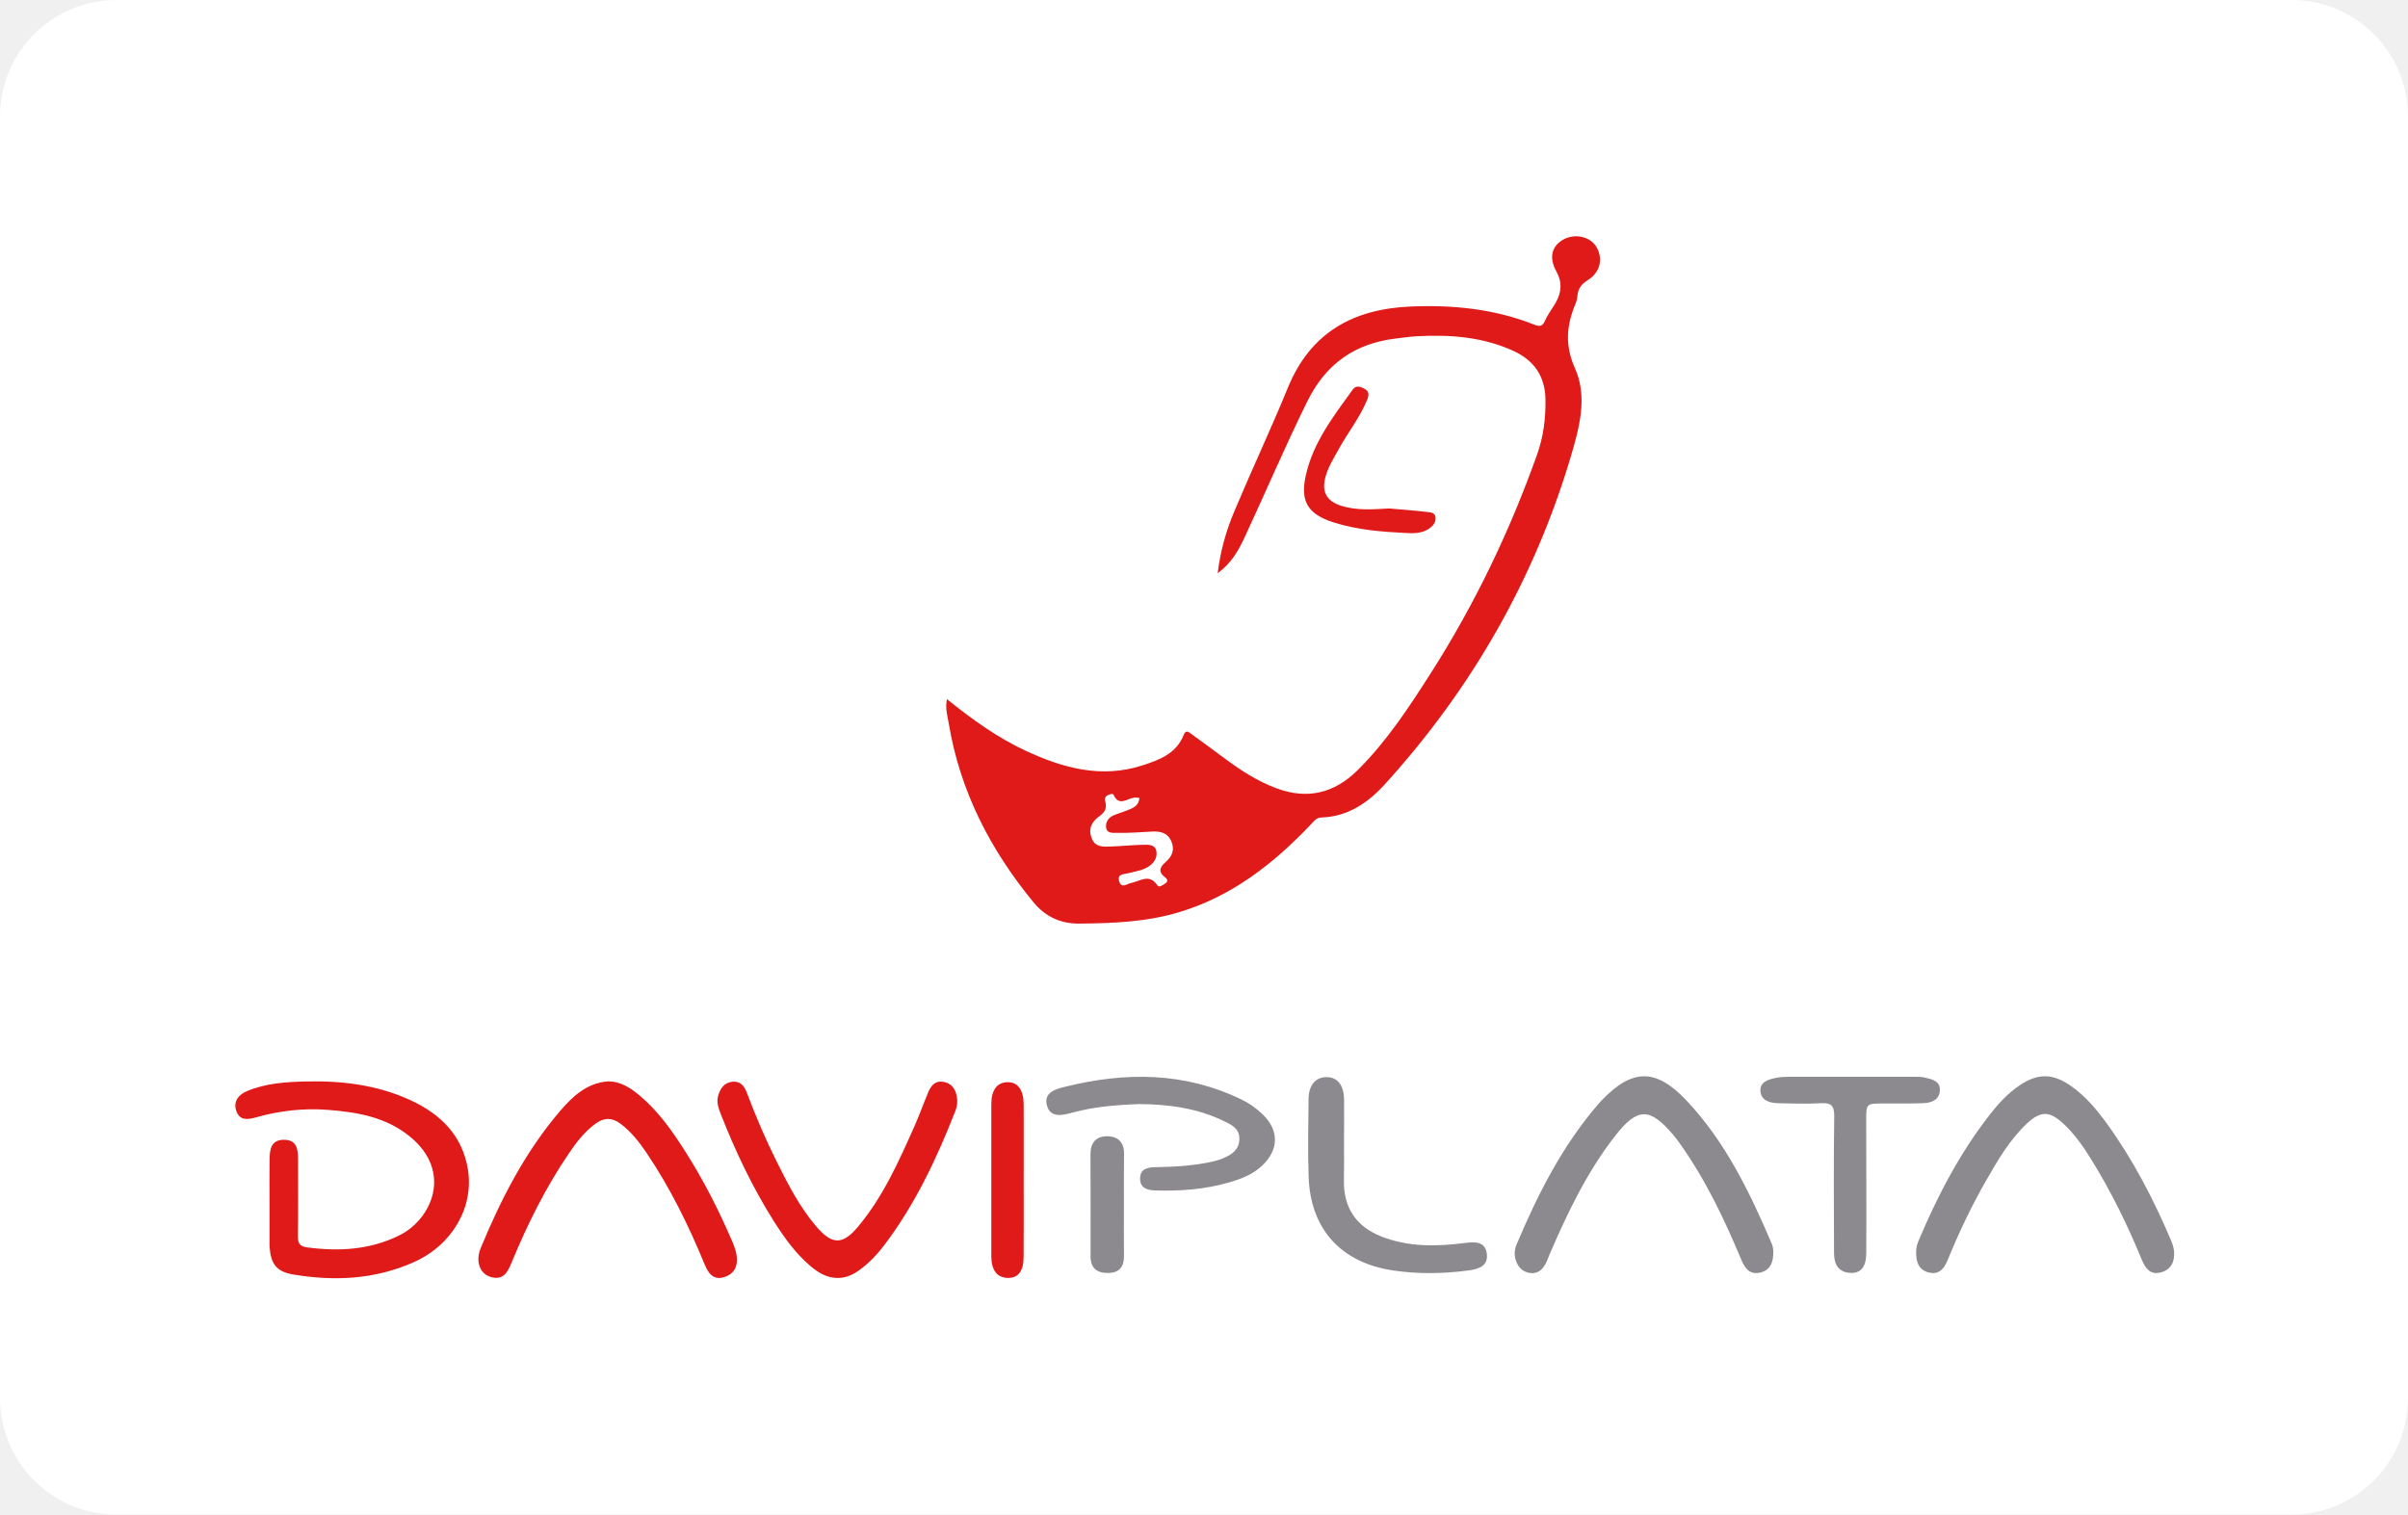
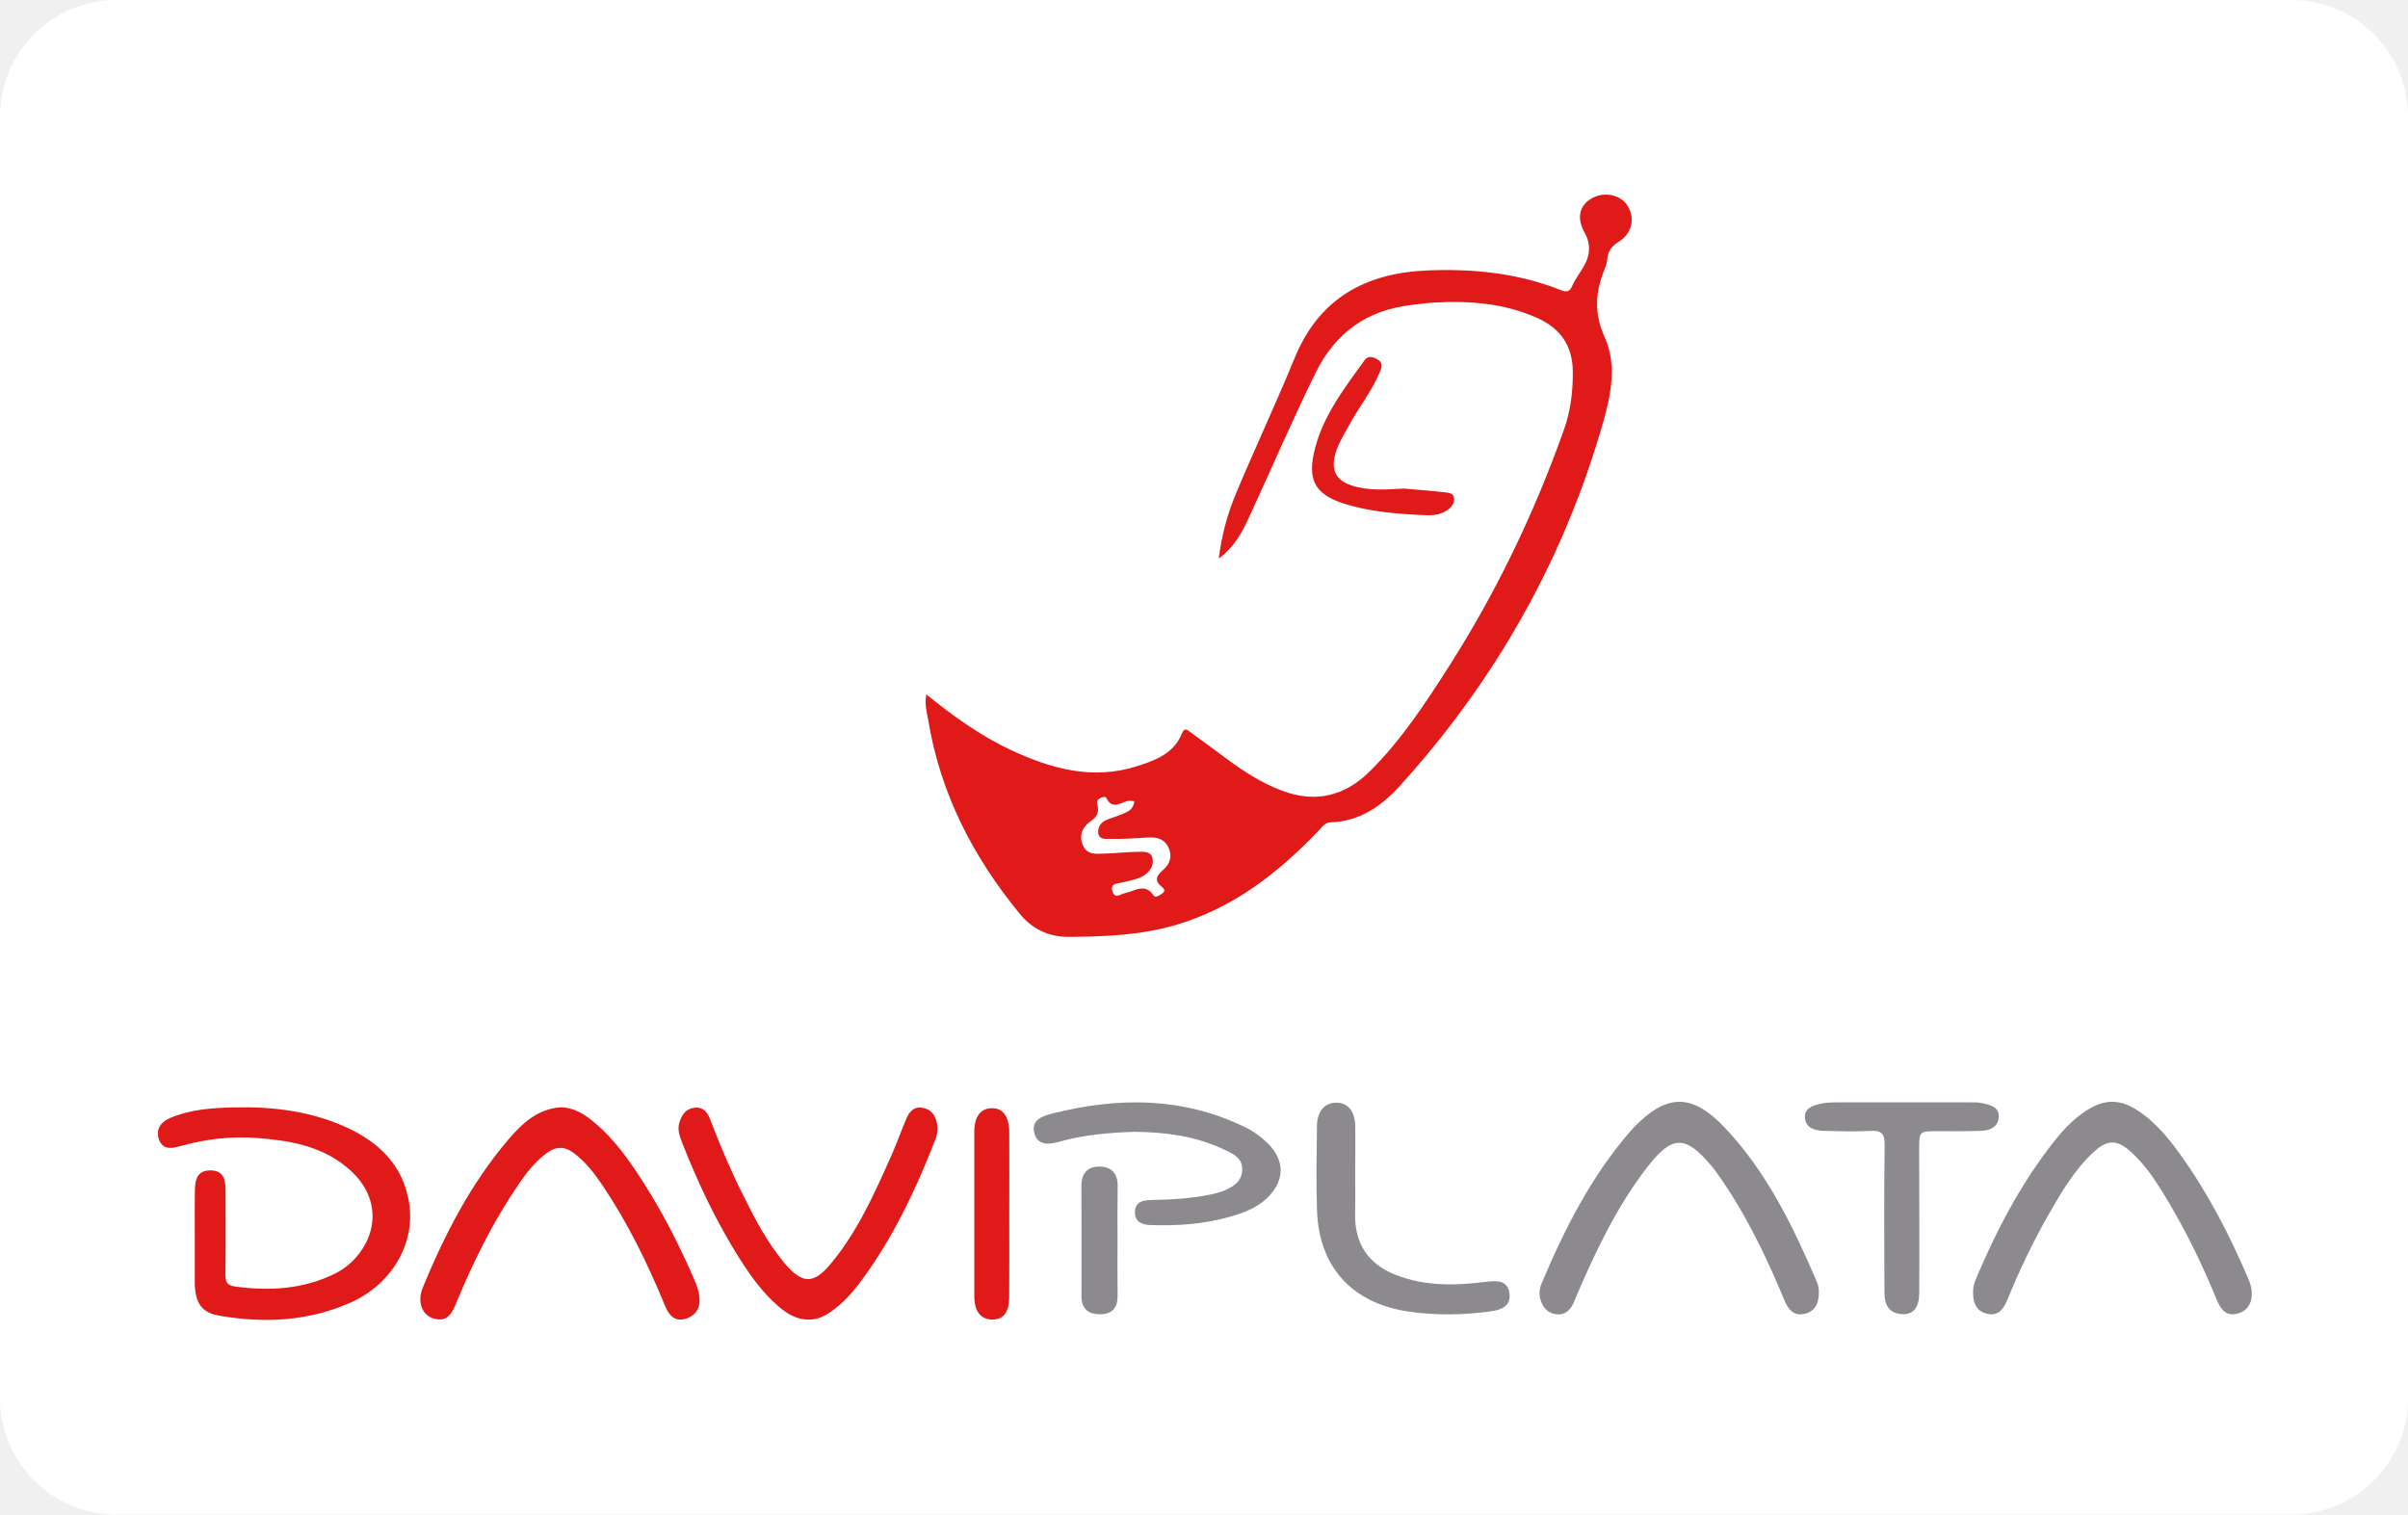
<svg xmlns="http://www.w3.org/2000/svg" viewBox="0 0 124 78">
  <rect width="124" height="78" rx="6" fill="#ffffff" />
-   <svg x="12" y="12" width="100" height="54" viewBox="5.88 9.87 291 157.1" preserveAspectRatio="xMidYMid meet">
+   <svg x="8" y="8" width="108" height="62" viewBox="5.88 9.87 291 157.1" preserveAspectRatio="xMidYMid meet">
    <path d="m153.43 60.84c.42-3.45 1.29-6.41 2.48-9.25 2.61-6.21 5.48-12.32 8.04-18.56 3.42-8.35 9.89-11.83 18.52-12.17 6.29-.25 12.44.37 18.34 2.7.79.31 1.26.38 1.66-.55.42-.96 1.09-1.81 1.62-2.73.87-1.54 1-3.06.08-4.7-1.14-2.05-.68-3.81 1.09-4.77 1.74-.94 4.01-.42 4.93 1.14 1.03 1.76.57 3.8-1.3 4.96-.93.58-1.46 1.26-1.55 2.33-.03.39-.12.8-.27 1.16-1.35 3.25-1.68 6.2-.08 9.77 1.89 4.22.64 8.89-.66 13.24-5.51 18.45-14.87 34.74-27.79 48.99-2.55 2.81-5.58 4.92-9.58 5.04-.79.03-1.14.6-1.58 1.06-5.6 5.88-11.84 10.78-19.79 13.15-4.89 1.46-9.92 1.65-14.96 1.69-2.74.02-5.04-1.05-6.79-3.18-6.47-7.86-11.01-16.64-12.7-26.77-.19-1.14-.57-2.29-.28-3.69 3.74 3.02 7.53 5.76 11.8 7.74 5.6 2.61 11.36 4.18 17.5 2.19 2.51-.81 5.07-1.75 6.17-4.55.34-.87.78-.43 1.18-.14 1.72 1.24 3.42 2.51 5.13 3.77 2.35 1.74 4.79 3.3 7.56 4.34 4.67 1.76 8.72.75 12.2-2.7 4.36-4.32 7.71-9.44 10.99-14.58 6.57-10.3 11.83-21.26 15.92-32.77.94-2.64 1.28-5.4 1.24-8.21-.06-3.49-1.72-5.88-4.86-7.3-4.59-2.08-9.45-2.44-14.39-2.17-1.06.06-2.11.21-3.16.34-6.14.72-10.51 3.8-13.28 9.42-3.31 6.71-6.23 13.58-9.38 20.35-.93 1.99-1.97 3.87-4.05 5.41zm-11.73 33.67c-.27-.02-.53-.08-.78-.05-1.08.15-2.3 1.4-3.13-.49-.07-.15-1.51.03-1.22 1.01.33 1.13-.1 1.72-.93 2.32-1.12.81-1.64 1.89-1.08 3.28.54 1.36 1.75 1.25 2.86 1.21 1.65-.05 3.29-.24 4.94-.26.74-.01 1.72-.06 1.89 1 .14.92-.32 1.67-1.08 2.2-.95.66-2.09.78-3.17 1.07-.64.17-1.65.06-1.33 1.19.33 1.15 1.14.4 1.74.28 1.37-.26 2.78-1.51 4.01.37.22.34.87-.1 1.22-.37.48-.36.14-.69-.18-.94-1.11-.88-.51-1.62.23-2.27.96-.84 1.3-1.83.81-3.01-.54-1.31-1.65-1.58-2.94-1.5-1.71.1-3.43.23-5.14.19-.61-.01-1.63.18-1.72-.88-.06-.78.38-1.41 1.11-1.73.66-.29 1.37-.48 2.04-.75.84-.34 1.76-.64 1.85-1.87zm-130.35 60.54c0-2.12-.02-4.24.01-6.37.02-1.45.18-2.93 2.13-2.94s2.13 1.41 2.13 2.91c0 3.85.03 7.69-.02 11.54-.01 1.04.25 1.52 1.36 1.67 4.76.64 9.39.38 13.77-1.76 5.01-2.45 8.06-9.62 1.67-14.83-3.6-2.94-7.85-3.66-12.24-4.01-3.66-.29-7.27.11-10.8 1.11-1.24.35-2.47.55-2.99-.95-.49-1.44.34-2.45 1.62-2.98 2.8-1.17 5.78-1.37 8.77-1.44 5.42-.13 10.73.51 15.7 2.8 4.51 2.08 7.79 5.27 8.62 10.4.91 5.66-2.36 11.32-8.11 13.88-5.82 2.6-11.93 2.89-18.12 1.84-2.46-.42-3.31-1.59-3.49-4.11-.01-.13-.01-.27-.01-.4v-6.36zm50.69-18.06c1.96-.01 3.44 1 4.82 2.16 2.77 2.33 4.82 5.26 6.75 8.28 2.78 4.36 5.11 8.94 7.14 13.69.26.6.47 1.24.58 1.88.26 1.55-.25 2.8-1.81 3.31-1.65.54-2.43-.57-2.97-1.89-2.39-5.82-5.15-11.45-8.68-16.68-1.11-1.65-2.33-3.21-3.95-4.42-1.22-.91-2.39-.94-3.64-.05-1.71 1.21-2.95 2.85-4.1 4.55-3.44 5.05-6.13 10.49-8.47 16.11-.6 1.45-1.19 2.97-3.24 2.36-1.61-.48-2.29-2.34-1.48-4.31 3.04-7.36 6.66-14.41 11.87-20.52 1.9-2.22 4.02-4.22 7.18-4.47z" fill="#e01a19" />
    <path d="m236.69 162.37c.06 1.82-.51 2.97-2.05 3.29-1.56.32-2.25-.76-2.77-2-2.55-6.12-5.41-12.09-9.29-17.51-.27-.38-.55-.75-.85-1.1-3.53-4.19-5.37-4.2-8.73.09-4.23 5.43-7.17 11.58-9.87 17.86-.18.43-.33.87-.54 1.28-.5.95-1.22 1.59-2.38 1.42-1.1-.16-1.77-.88-2.1-1.88-.25-.77-.23-1.57.09-2.34 3.2-7.6 6.9-14.91 12.36-21.2.13-.15.26-.3.4-.44 4.57-4.76 8.09-4.86 12.65-.06 5.89 6.21 9.54 13.8 12.86 21.56.18.4.19.89.22 1.03zm21.42-.23c.01-.04.08-.65.31-1.18 2.86-6.8 6.25-13.31 10.83-19.14 1.27-1.62 2.68-3.13 4.41-4.28 2.69-1.79 4.9-1.75 7.56.08 2.22 1.53 3.92 3.57 5.48 5.72 3.9 5.4 6.95 11.27 9.55 17.38.23.54.44 1.13.49 1.7.14 1.56-.43 2.8-2.02 3.21-1.54.39-2.28-.64-2.81-1.91-2.14-5.22-4.62-10.27-7.59-15.06-1.19-1.92-2.48-3.77-4.14-5.32-2.07-1.93-3.41-1.98-5.49-.03-2.59 2.44-4.36 5.49-6.11 8.54-2.21 3.86-4.11 7.86-5.79 11.98-.49 1.19-1.25 2.14-2.69 1.82-1.51-.33-2.13-1.44-1.99-3.51z" fill="#8c8a8e" />
    <path d="m96.41 166.45c-1.62-.04-2.9-.83-4.08-1.85-2.19-1.88-3.85-4.2-5.38-6.61-3.19-5.05-5.75-10.42-7.93-15.97-.36-.93-.74-1.88-.44-2.9.32-1.06.88-1.95 2.13-2.08 1.22-.12 1.79.66 2.17 1.66 1.33 3.53 2.81 7 4.5 10.37 1.68 3.38 3.41 6.74 5.88 9.64 2.37 2.78 3.94 2.84 6.27.06 3.75-4.47 6.09-9.75 8.44-15.01.75-1.69 1.37-3.44 2.09-5.15.41-.97 1.03-1.76 2.24-1.56 1.2.19 1.81 1.02 2.03 2.15.14.72.09 1.45-.18 2.15-2.8 7.17-6.06 14.11-10.76 20.28-1.01 1.32-2.15 2.53-3.5 3.52-1.03.78-2.15 1.33-3.48 1.3z" fill="#e01a19" />
    <path d="m141.71 140.39c-3.67.13-6.88.42-10.05 1.28-1.4.38-3.35.9-3.84-1.17-.44-1.87 1.33-2.36 2.76-2.71 9-2.23 17.84-2.23 26.39 1.9 1.21.58 2.29 1.35 3.24 2.28 2.45 2.39 2.39 5.27-.11 7.64-1.44 1.37-3.25 2.03-5.1 2.56-3.61 1.03-7.3 1.28-11.03 1.16-1.15-.04-2.18-.4-2.17-1.78.01-1.41 1.06-1.68 2.21-1.7 2.85-.05 5.7-.2 8.5-.81.58-.13 1.16-.29 1.71-.52 1.26-.53 2.38-1.22 2.46-2.81s-1.11-2.19-2.23-2.73c-4.16-2.05-8.62-2.56-12.74-2.59zm30.65 5.85c0 1.86.03 3.71-.01 5.57-.08 4.09 1.81 6.93 5.63 8.43 4.08 1.6 8.3 1.5 12.54.96 1.53-.19 2.99-.22 3.24 1.6.24 1.78-1.12 2.31-2.65 2.51-3.83.51-7.65.58-11.48 0-7.72-1.18-12.29-6.16-12.57-13.99-.14-3.9-.05-7.82-.01-11.73.02-2.06 1.09-3.26 2.72-3.24 1.62.02 2.57 1.2 2.6 3.33.02 2.19 0 4.38-.01 6.56zm78.27 6.13c0 3.45.02 6.9-.01 10.34-.01 2.06-.79 3.05-2.36 2.98-1.87-.09-2.47-1.36-2.47-2.98-.02-6.83-.07-13.66.03-20.49.02-1.61-.47-2.05-2.01-1.96-2.12.12-4.24.05-6.37 0-1.26-.03-2.58-.38-2.68-1.82-.1-1.39 1.21-1.75 2.34-1.98.64-.13 1.31-.16 1.97-.16 6.17-.01 12.34-.01 18.51 0 .6 0 1.21-.02 1.78.11 1.1.25 2.4.5 2.29 1.99-.1 1.36-1.25 1.81-2.45 1.85-1.99.08-3.98.05-5.97.05-2.62.01-2.62 0-2.62 2.53.02 3.18.02 6.36.02 9.54z" fill="#8c8a8e" />
    <path d="m124.36 151.99c0 3.77.02 7.54-.01 11.31-.01 2.17-.83 3.19-2.42 3.14-1.55-.05-2.42-1.16-2.42-3.23-.01-7.61-.01-15.22 0-22.83 0-2.09.86-3.23 2.38-3.27 1.57-.05 2.46 1.12 2.47 3.36.02 3.84 0 7.68 0 11.52zm54.76-100.86c1.91.17 3.82.3 5.73.53.46.06 1.15.07 1.22.79.07.64-.25 1.15-.74 1.54-1 .81-2.26.89-3.41.83-3.77-.18-7.54-.45-11.17-1.62-3.77-1.21-4.96-3.1-4.14-6.91 1.07-4.99 4.15-8.95 7.05-12.97.5-.7 1.17-.46 1.78-.12.74.41.67.98.37 1.69-1.09 2.65-2.9 4.89-4.26 7.38-.73 1.33-1.55 2.62-1.96 4.1-.6 2.19.09 3.6 2.24 4.32 2.37.79 4.84.57 7.29.44z" fill="#e01a19" />
    <path d="m139.38 155.61c0 2.52-.02 5.04.01 7.56.01 1.62-.72 2.51-2.36 2.53-1.67.03-2.65-.72-2.65-2.48 0-5.11.02-10.21-.01-15.32-.01-1.73.85-2.69 2.48-2.69 1.61 0 2.57.89 2.55 2.64-.04 2.58-.02 5.17-.02 7.76z" fill="#8c8a8e" />
  </svg>
</svg>
